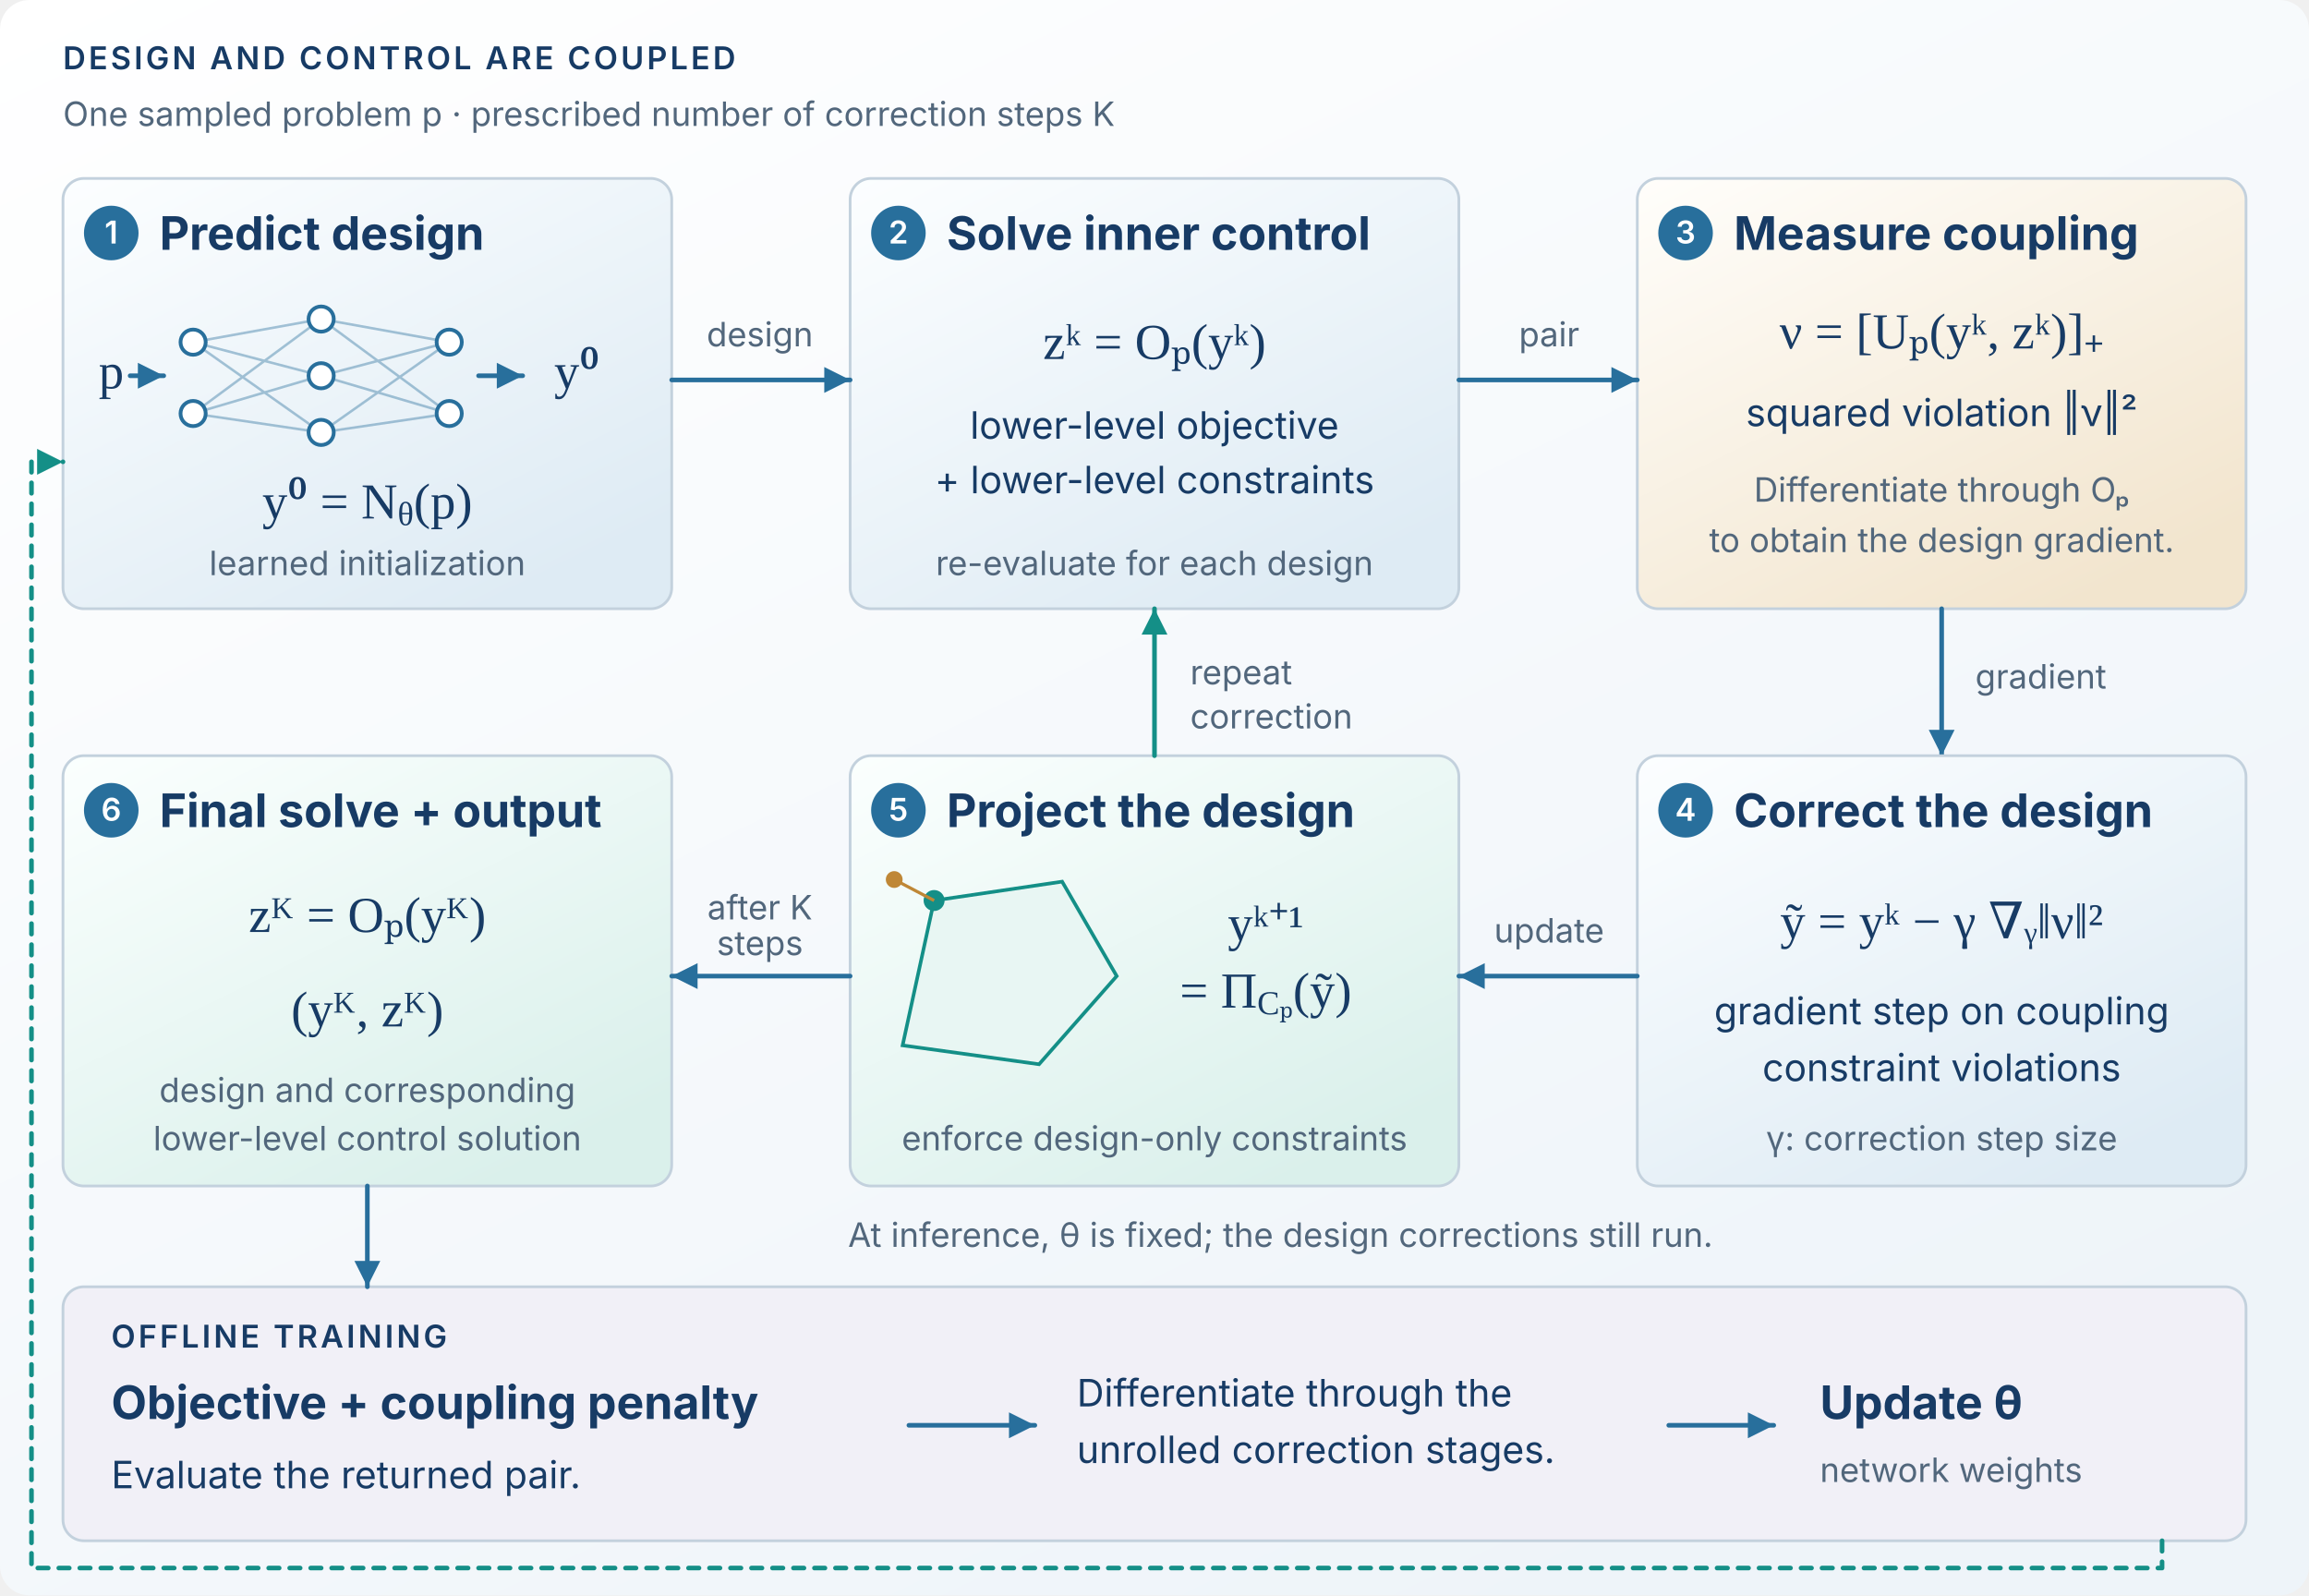
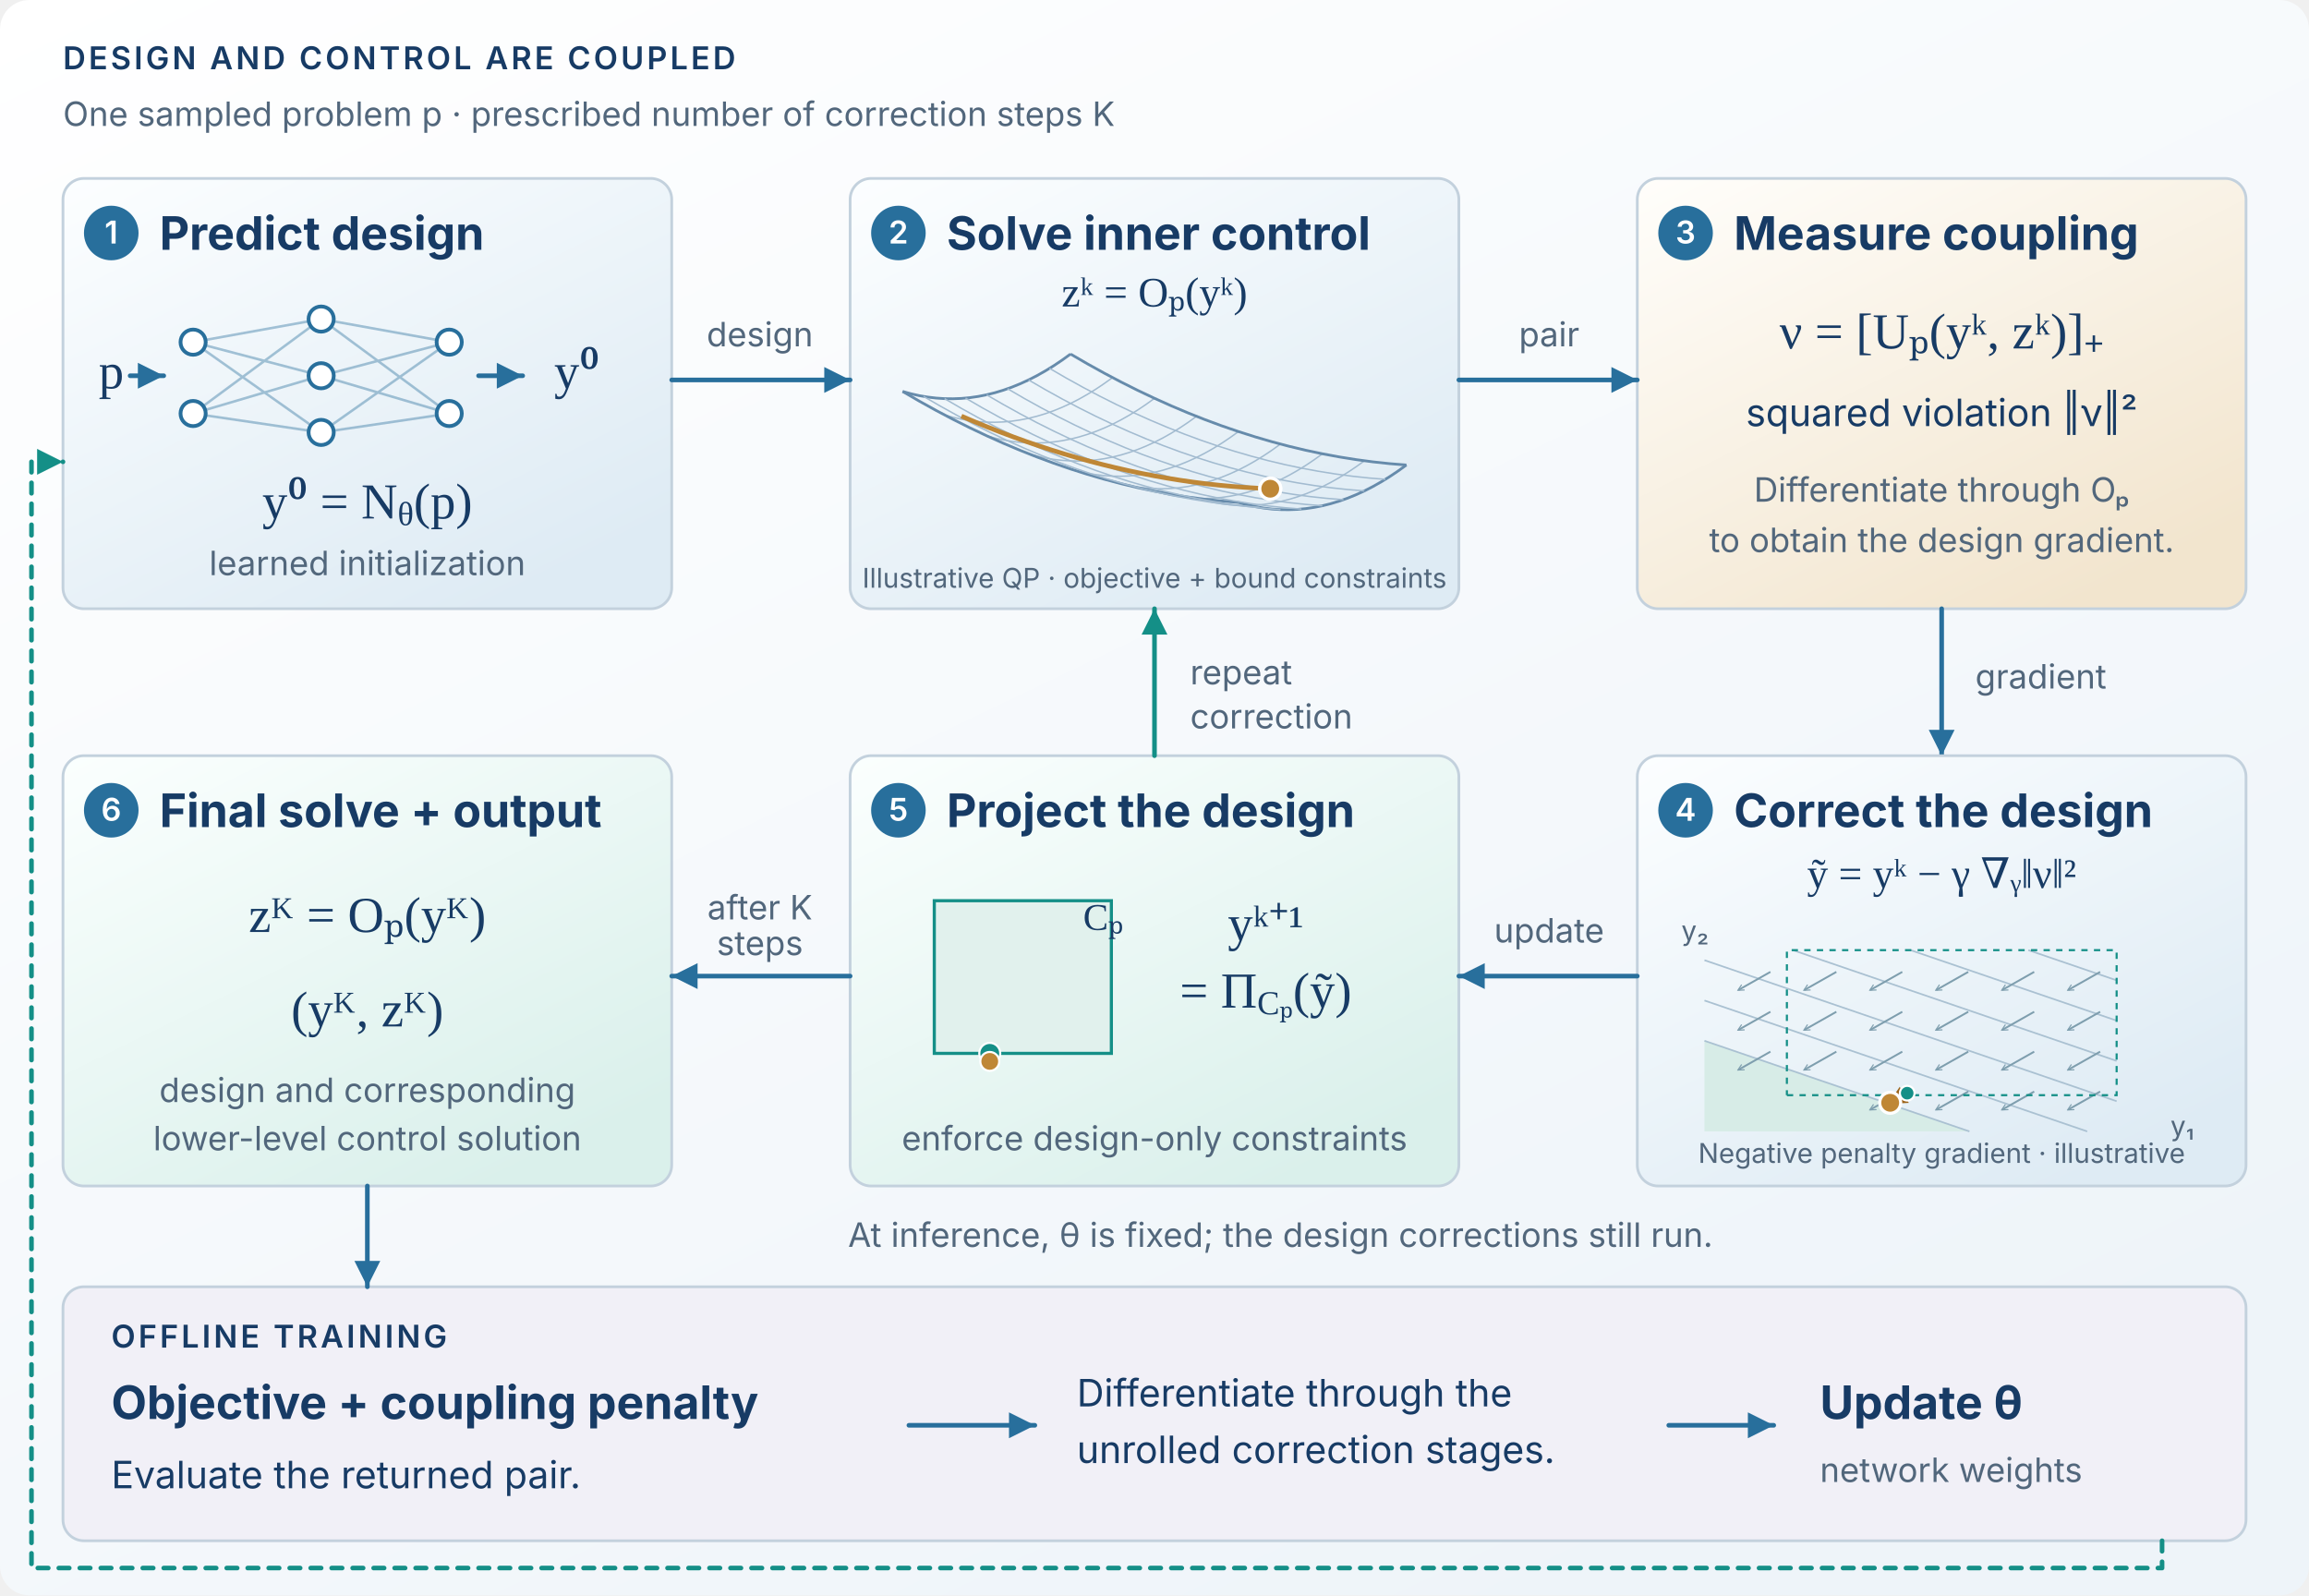
<svg xmlns="http://www.w3.org/2000/svg" viewBox="0 0 1100 760" role="img" aria-labelledby="method-title method-desc">
  <defs>
    <linearGradient id="paper" x2=".7" y2="1">
      <stop stop-color="#FFFFFF" />
      <stop offset="1" stop-color="#EEF4F9" />
    </linearGradient>
    <linearGradient id="blue" x2=".7" y2="1">
      <stop stop-color="#FCFEFF" />
      <stop offset="1" stop-color="#DEEBF4" />
    </linearGradient>
    <linearGradient id="teal" x2=".7" y2="1">
      <stop stop-color="#FBFFFE" />
      <stop offset="1" stop-color="#DAF0EB" />
    </linearGradient>
    <linearGradient id="amber" x2=".7" y2="1">
      <stop stop-color="#FFFEFB" />
      <stop offset="1" stop-color="#F2E5CE" />
    </linearGradient>
    <marker id="arrow" viewBox="0 0 10 10" refX="9" refY="5" markerWidth="7" markerHeight="7" orient="auto">
      <path d="M1 1L9 5L1 9Z" fill="#286F9C" />
    </marker>
    <marker id="return-arrow" viewBox="0 0 10 10" refX="9" refY="5" markerWidth="7" markerHeight="7" orient="auto">
      <path d="M1 1L9 5L1 9Z" fill="#148F87" />
+     </marker>
+     <marker id="field-arrow" viewBox="0 0 10 10" refX="8" refY="5" markerWidth="4" markerHeight="4" orient="auto">
+       <path d="M1 1L9 5L1 9" fill="none" stroke="#7E9EAE" stroke-width="1.5" />
+     </marker>
+     <marker id="gradient-arrow" viewBox="0 0 10 10" refX="8" refY="5" markerWidth="5" markerHeight="5" orient="auto">
+       <path d="M1 1L9 5L1 9Z" fill="#9C6319" />
    </marker>
    <style>text{font-family:Inter,Arial,sans-serif;fill:#173B65}.title{font-size:22px;font-weight:650}.label{font-size:18px}.formula{font-family:Georgia,'Times New Roman',serif;font-size:24px}.small{font-size:16px;fill:#52677C}.kicker{font-size:15px;font-weight:600;letter-spacing:1.4px}.box{stroke:#C3D1DD;stroke-width:1.3}.wire{fill:none;stroke:#286F9C;stroke-width:2.2;stroke-linecap:round;stroke-linejoin:round;marker-end:url(#arrow)}.loop{stroke:#148F87;marker-end:url(#return-arrow)}.step.active .box{stroke:#148F87;stroke-width:3.5}.step.active .number{fill:#0B716B}.number{fill:#286F9C}.numtext{fill:#FFFFFF;font-size:15px;font-weight:600}.net{stroke:#286F9C;stroke-width:1.2;opacity:.4}.neuron{fill:#FFFFFF;stroke:#286F9C;stroke-width:1.8}</style>
  </defs>
  <rect width="1100" height="760" rx="14" fill="url(#paper)" />
  <text x="30" y="33" class="kicker">DESIGN AND CONTROL ARE COUPLED</text>
  <text x="30" y="60" class="small">One sampled problem p · prescribed number of correction steps K</text>
  <g class="step" id="method-predict" data-step="predict">
    <rect class="box" x="30" y="85" width="290" height="205" rx="10" fill="url(#blue)" />
    <circle class="number" cx="53" cy="111" r="13" />
    <text class="numtext" x="53" y="116" text-anchor="middle">1</text>
    <text class="title" x="76" y="119">Predict design</text>
    <g class="net">
      <path d="M92 163L153 152M92 163L153 179M92 163L153 206M92 197L153 152M92 197L153 179M92 197L153 206M153 152L214 163M153 152L214 197M153 179L214 163M153 179L214 197M153 206L214 163M153 206L214 197" />
    </g>
    <g class="neuron">
      <circle cx="92" cy="163" r="6" />
      <circle cx="92" cy="197" r="6" />
      <circle cx="153" cy="152" r="6" />
      <circle cx="153" cy="179" r="6" />
      <circle cx="153" cy="206" r="6" />
      <circle cx="214" cy="163" r="6" />
      <circle cx="214" cy="197" r="6" />
    </g>
    <text class="formula" x="47" y="185">p</text>
    <path class="wire" d="M62 179H78" />
    <path class="wire" d="M228 179H249" />
    <text class="formula" x="264" y="185">y⁰</text>
    <text class="formula" x="175" y="247" text-anchor="middle">y⁰ = N<tspan font-size="16" baseline-shift="sub">θ</tspan>(p)</text>
    <text class="small" x="175" y="274" text-anchor="middle">learned initialization</text>
  </g>
  <g class="step" id="method-lower" data-step="lower">
    <rect class="box" x="405" y="85" width="290" height="205" rx="10" fill="url(#blue)" />
    <circle class="number" cx="428" cy="111" r="13" />
    <text class="numtext" x="428" y="116" text-anchor="middle">2</text>
    <text class="title" x="451" y="119">Solve inner control</text>
-     <text class="formula" x="550" y="171" text-anchor="middle">zᵏ = Oₚ(yᵏ)</text>
-     <text class="label" x="550" y="209" text-anchor="middle">lower-level objective</text>
-     <text class="label" x="550" y="235" text-anchor="middle">+ lower-level constraints</text>
-     <text class="small" x="550" y="274" text-anchor="middle">re-evaluate for each design</text>
+     <text class="formula" x="550" y="146" style="font-size:20px" text-anchor="middle">zᵏ = Oₚ(yᵏ)</text>
+     <g id="qp-mesh">
+       <path d="M430 186.49 L434 187.59 L438 188.49 L442 189.17 L446 189.64 L450 189.91 L454 189.96 L458 189.81 L462 189.44 L466 188.86 L470 188.08 L474 187.08 L478 185.87 L482 184.46 L486 182.83 L490 181 L494 178.95 L498 176.69 L502 174.23 L506 171.55 L510 168.66" fill="none" stroke="#668BAB" stroke-width="1.3" />
+       <path d="M450 197.69 L454 198.79 L458 199.69 L462 200.37 L466 200.85 L470 201.11 L474 201.16 L478 201.01 L482 200.64 L486 200.06 L490 199.28 L494 198.28 L498 197.08 L502 195.66 L506 194.03 L510 192.2 L514 190.15 L518 187.89 L522 185.43 L526 182.75 L530 179.87" fill="none" stroke="#A2BBD0" stroke-width="0.7" />
+       <path d="M470 207.58 L474 208.68 L478 209.58 L482 210.26 L486 210.73 L490 211 L494 211.05 L498 210.9 L502 210.53 L506 209.95 L510 209.17 L514 208.17 L518 206.96 L522 205.55 L526 203.92 L530 202.09 L534 200.04 L538 197.78 L542 195.32 L546 192.64 L550 189.75" fill="none" stroke="#A2BBD0" stroke-width="0.7" />
+       <path d="M490 216.16 L494 217.26 L498 218.15 L502 218.84 L506 219.31 L510 219.57 L514 219.63 L518 219.47 L522 219.11 L526 218.53 L530 217.74 L534 216.75 L538 215.54 L542 214.12 L546 212.5 L550 210.66 L554 208.62 L558 206.36 L562 203.89 L566 201.22 L570 198.33" fill="none" stroke="#A2BBD0" stroke-width="0.7" />
+       <path d="M510 223.42 L514 224.52 L518 225.42 L522 226.1 L526 226.57 L530 226.84 L534 226.89 L538 226.74 L542 226.37 L546 225.79 L550 225.01 L554 224.01 L558 222.8 L562 221.39 L566 219.76 L570 217.93 L574 215.88 L578 213.62 L582 211.16 L586 208.48 L590 205.59" fill="none" stroke="#A2BBD0" stroke-width="0.7" />
+       <path d="M530 229.37 L534 230.48 L538 231.37 L542 232.05 L546 232.53 L550 232.79 L554 232.84 L558 232.69 L562 232.32 L566 231.74 L570 230.96 L574 229.96 L578 228.76 L582 227.34 L586 225.71 L590 223.88 L594 221.83 L598 219.57 L602 217.11 L606 214.43 L610 211.55" fill="none" stroke="#A2BBD0" stroke-width="0.7" />
+       <path d="M550 234.01 L554 235.11 L558 236.01 L562 236.69 L566 237.17 L570 237.43 L574 237.48 L578 237.33 L582 236.96 L586 236.38 L590 235.6 L594 234.6 L598 233.39 L602 231.98 L606 230.35 L610 228.52 L614 226.47 L618 224.21 L622 221.75 L626 219.07 L630 216.18" fill="none" stroke="#A2BBD0" stroke-width="0.7" />
+       <path d="M570 237.34 L574 238.44 L578 239.33 L582 240.02 L586 240.49 L590 240.76 L594 240.81 L598 240.65 L602 240.29 L606 239.71 L610 238.92 L614 237.93 L618 236.72 L622 235.3 L626 233.68 L630 231.84 L634 229.8 L638 227.54 L642 225.07 L646 222.4 L650 219.51" fill="none" stroke="#A2BBD0" stroke-width="0.7" />
+       <path d="M590 239.35 L594 240.45 L598 241.35 L602 242.03 L606 242.51 L610 242.77 L614 242.82 L618 242.67 L622 242.3 L626 241.72 L630 240.94 L634 239.94 L638 238.73 L642 237.32 L646 235.69 L650 233.86 L654 231.81 L658 229.55 L662 227.09 L666 224.41 L670 221.52" fill="none" stroke="#668BAB" stroke-width="1.3" />
+       <path d="M430 186.49 L438 191.13 L446 195.56 L454 199.77 L462 203.78 L470 207.58 L478 211.17 L486 214.55 L494 217.71 L502 220.67 L510 223.42 L518 225.96 L526 228.29 L534 230.4 L542 232.31 L550 234.01 L558 235.5 L566 236.78 L574 237.84 L582 238.7 L590 239.35" fill="none" stroke="#668BAB" stroke-width="1.3" />
+       <path d="M440 188.86 L448 193.49 L456 197.92 L464 202.14 L472 206.15 L480 209.95 L488 213.53 L496 216.91 L504 220.08 L512 223.04 L520 225.79 L528 228.32 L536 230.65 L544 232.77 L552 234.68 L560 236.38 L568 237.86 L576 239.14 L584 240.21 L592 241.07 L600 241.72" fill="none" stroke="#A2BBD0" stroke-width="0.7" />
+       <path d="M450 189.91 L458 194.55 L466 198.97 L474 203.19 L482 207.2 L490 211 L498 214.59 L506 217.96 L514 221.13 L522 224.09 L530 226.84 L538 229.38 L546 231.7 L554 233.82 L562 235.73 L570 237.43 L578 238.92 L586 240.19 L594 241.26 L602 242.12 L610 242.77" fill="none" stroke="#A2BBD0" stroke-width="0.7" />
+       <path d="M460 189.65 L468 194.29 L476 198.71 L484 202.93 L492 206.94 L500 210.74 L508 214.33 L516 217.71 L524 220.87 L532 223.83 L540 226.58 L548 229.12 L556 231.45 L564 233.56 L572 235.47 L580 237.17 L588 238.66 L596 239.94 L604 241 L612 241.86 L620 242.51" fill="none" stroke="#A2BBD0" stroke-width="0.7" />
+       <path d="M470 188.08 L478 192.71 L486 197.14 L494 201.36 L502 205.37 L510 209.17 L518 212.76 L526 216.13 L534 219.3 L542 222.26 L550 225.01 L558 227.55 L566 229.87 L574 231.99 L582 233.9 L590 235.6 L598 237.09 L606 238.36 L614 239.43 L622 240.29 L630 240.94" fill="none" stroke="#A2BBD0" stroke-width="0.7" />
+       <path d="M480 185.19 L488 189.83 L496 194.26 L504 198.48 L512 202.48 L520 206.28 L528 209.87 L536 213.25 L544 216.42 L552 219.37 L560 222.12 L568 224.66 L576 226.99 L584 229.11 L592 231.01 L600 232.71 L608 234.2 L616 235.48 L624 236.55 L632 237.4 L640 238.05" fill="none" stroke="#A2BBD0" stroke-width="0.7" />
+       <path d="M490 181 L498 185.63 L506 190.06 L514 194.28 L522 198.29 L530 202.09 L538 205.67 L546 209.05 L554 212.22 L562 215.18 L570 217.93 L578 220.46 L586 222.79 L594 224.91 L602 226.82 L610 228.52 L618 230 L626 231.28 L634 232.35 L642 233.21 L650 233.86" fill="none" stroke="#A2BBD0" stroke-width="0.7" />
+       <path d="M500 175.49 L508 180.12 L516 184.55 L524 188.77 L532 192.78 L540 196.58 L548 200.16 L556 203.54 L564 206.71 L572 209.67 L580 212.42 L588 214.95 L596 217.28 L604 219.4 L612 221.31 L620 223.01 L628 224.49 L636 225.77 L644 226.84 L652 227.7 L660 228.35" fill="none" stroke="#A2BBD0" stroke-width="0.7" />
+       <path d="M510 168.66 L518 173.3 L526 177.73 L534 181.95 L542 185.96 L550 189.75 L558 193.34 L566 196.72 L574 199.89 L582 202.85 L590 205.59 L598 208.13 L606 210.46 L614 212.58 L622 214.49 L630 216.18 L638 217.67 L646 218.95 L654 220.02 L662 220.88 L670 221.52" fill="none" stroke="#668BAB" stroke-width="1.3" />
+     </g>
+     <path id="qp-trail" d="M458 198.24 L464.13 200.85 L470.26 203.35 L476.39 205.76 L482.52 208.06 L488.65 210.27 L494.78 212.37 L500.92 214.37 L507.05 216.27 L513.18 218.06 L519.31 219.76 L525.44 221.35 L531.57 222.84 L537.7 224.23 L543.83 225.52 L549.96 226.71 L556.09 227.79 L562.22 228.78 L568.35 229.66 L574.48 230.44 L580.61 231.12 L586.75 231.69 L592.88 232.17 L599.01 232.54 L605.14 232.82" fill="none" stroke="#BF8736" stroke-width="2.2" />
+     <circle id="qp-target" cx="605.14" cy="232.82" r="5" fill="#148F87" stroke="#fff" stroke-width="1.5" />
+     <circle id="qp-dot" cx="605.14" cy="232.82" r="5" fill="#BF8736" stroke="#fff" stroke-width="1.5" />
+     <text x="550" y="280" class="small" style="font-size:13px" text-anchor="middle">Illustrative QP · objective + bound constraints</text>
  </g>
  <g class="step" id="method-coupling" data-step="coupling">
    <rect class="box" x="780" y="85" width="290" height="205" rx="10" fill="url(#amber)" />
    <circle class="number" cx="803" cy="111" r="13" />
    <text class="numtext" x="803" y="116" text-anchor="middle">3</text>
    <text class="title" x="826" y="119">Measure coupling</text>
    <text class="formula" x="925" y="166" text-anchor="middle">ν = [Uₚ(yᵏ, zᵏ)]₊</text>
    <text class="label" x="925" y="203" text-anchor="middle">squared violation ‖ν‖²</text>
    <text class="small" x="925" y="239" text-anchor="middle">Differentiate through Oₚ</text>
    <text class="small" x="925" y="263" text-anchor="middle">to obtain the design gradient.</text>
  </g>
  <path class="wire" d="M320 181H405" />
  <text class="small" x="362" y="165" text-anchor="middle">design</text>
  <path class="wire" d="M695 181H780" />
  <text class="small" x="738" y="165" text-anchor="middle">pair</text>
  <path class="wire" d="M925 290V360" />
  <text class="small" x="941" y="328">gradient</text>
  <g class="step" id="method-update" data-step="update">
    <rect class="box" x="780" y="360" width="290" height="205" rx="10" fill="url(#blue)" />
    <circle class="number" cx="803" cy="386" r="13" />
    <text class="numtext" x="803" y="391" text-anchor="middle">4</text>
    <text class="title" x="826" y="394">Correct the design</text>
-     <text class="formula" x="925" y="447" text-anchor="middle">ỹ = yᵏ − γ ∇ᵧ‖ν‖²</text>
-     <text class="label" x="925" y="488" text-anchor="middle">gradient step on coupling</text>
-     <text class="label" x="925" y="515" text-anchor="middle">constraint violations</text>
-     <text class="small" x="925" y="548" text-anchor="middle">γ: correction step size</text>
+     <text class="formula" x="925" y="423" style="font-size:20px" text-anchor="middle">ỹ = yᵏ − γ ∇ᵧ‖ν‖²</text>
+     <g id="outer-field">
+       <path d="M812 539 L938.23 539 L812 495.82 L812 539Z" fill="#D7ECE7" />
+       <path d="M812 495.82 L938.23 539" fill="none" stroke="#AAC1D2" stroke-width=".8" />
+       <path d="M812 476.63 L994.34 539" fill="none" stroke="#AAC1D2" stroke-width=".8" />
+       <path d="M812 457.43 L1008.36 524.61" fill="none" stroke="#AAC1D2" stroke-width=".8" />
+       <path d="M1008.36 505.41 L854.08 452.64" fill="none" stroke="#AAC1D2" stroke-width=".8" />
+       <path d="M1008.36 486.22 L910.18 452.64" fill="none" stroke="#AAC1D2" stroke-width=".8" />
+       <path d="M1008.36 467.03 L966.29 452.64" fill="none" stroke="#AAC1D2" stroke-width=".8" />
+       <path d="M843.42 501 L828.23 509.59" fill="none" stroke="#7E9EAE" stroke-width=".9" marker-end="url(#field-arrow)" />
+       <path d="M843.42 482 L828.23 490.59" fill="none" stroke="#7E9EAE" stroke-width=".9" marker-end="url(#field-arrow)" />
+       <path d="M843.42 463 L828.23 471.59" fill="none" stroke="#7E9EAE" stroke-width=".9" marker-end="url(#field-arrow)" />
+       <path d="M874.84 501 L859.65 509.59" fill="none" stroke="#7E9EAE" stroke-width=".9" marker-end="url(#field-arrow)" />
+       <path d="M874.84 482 L859.65 490.59" fill="none" stroke="#7E9EAE" stroke-width=".9" marker-end="url(#field-arrow)" />
+       <path d="M874.84 463 L859.65 471.59" fill="none" stroke="#7E9EAE" stroke-width=".9" marker-end="url(#field-arrow)" />
+       <path d="M906.25 520 L891.06 528.59" fill="none" stroke="#7E9EAE" stroke-width=".9" marker-end="url(#field-arrow)" />
+       <path d="M906.25 501 L891.06 509.59" fill="none" stroke="#7E9EAE" stroke-width=".9" marker-end="url(#field-arrow)" />
+       <path d="M906.25 482 L891.06 490.59" fill="none" stroke="#7E9EAE" stroke-width=".9" marker-end="url(#field-arrow)" />
+       <path d="M906.25 463 L891.06 471.59" fill="none" stroke="#7E9EAE" stroke-width=".9" marker-end="url(#field-arrow)" />
+       <path d="M937.67 520 L922.48 528.59" fill="none" stroke="#7E9EAE" stroke-width=".9" marker-end="url(#field-arrow)" />
+       <path d="M937.67 501 L922.48 509.59" fill="none" stroke="#7E9EAE" stroke-width=".9" marker-end="url(#field-arrow)" />
+       <path d="M937.67 482 L922.48 490.59" fill="none" stroke="#7E9EAE" stroke-width=".9" marker-end="url(#field-arrow)" />
+       <path d="M937.67 463 L922.48 471.59" fill="none" stroke="#7E9EAE" stroke-width=".9" marker-end="url(#field-arrow)" />
+       <path d="M969.09 520 L953.9 528.59" fill="none" stroke="#7E9EAE" stroke-width=".9" marker-end="url(#field-arrow)" />
+       <path d="M969.09 501 L953.9 509.59" fill="none" stroke="#7E9EAE" stroke-width=".9" marker-end="url(#field-arrow)" />
+       <path d="M969.09 482 L953.9 490.59" fill="none" stroke="#7E9EAE" stroke-width=".9" marker-end="url(#field-arrow)" />
+       <path d="M969.09 463 L953.9 471.59" fill="none" stroke="#7E9EAE" stroke-width=".9" marker-end="url(#field-arrow)" />
+       <path d="M1000.51 520 L985.32 528.59" fill="none" stroke="#7E9EAE" stroke-width=".9" marker-end="url(#field-arrow)" />
+       <path d="M1000.51 501 L985.32 509.59" fill="none" stroke="#7E9EAE" stroke-width=".9" marker-end="url(#field-arrow)" />
+       <path d="M1000.51 482 L985.32 490.59" fill="none" stroke="#7E9EAE" stroke-width=".9" marker-end="url(#field-arrow)" />
+       <path d="M1000.51 463 L985.32 471.59" fill="none" stroke="#7E9EAE" stroke-width=".9" marker-end="url(#field-arrow)" />
+       <path d="M851.27 521.73 L1008.36 521.73 L1008.36 452.64 L851.27 452.64 L851.27 521.73" fill="none" stroke="#148F87" stroke-width="1" stroke-dasharray="3 3" />
+     </g>
+     <path id="outer-history" d="" fill="none" stroke="#286F9C" stroke-width="1.7" opacity=".65" />
+     <path id="gradient-vector" d="M908.58 520.78 L900.48 525.36" fill="none" stroke="#9C6319" stroke-width="2.2" marker-end="url(#gradient-arrow)" />
+     <path id="outer-trail" d="M908.58 520.78 L900.48 525.36" fill="none" stroke="#BF8736" stroke-width="2.6" />
+     <circle id="outer-start" cx="908.58" cy="520.78" r="3.5" fill="#148F87" stroke="#fff" stroke-width="1" />
+     <circle id="outer-dot" cx="900.48" cy="525.36" r="5" fill="#BF8736" stroke="#fff" stroke-width="1.5" />
+     <text x="1034" y="541" class="small" style="font-size:13px">y₁</text>
+     <text x="801" y="448" class="small" style="font-size:13px">y₂</text>
+     <text x="925" y="554" class="small" style="font-size:13px" text-anchor="middle">Negative penalty gradient · illustrative</text>
  </g>
  <g class="step" id="method-project" data-step="project">
    <rect class="box" x="405" y="360" width="290" height="205" rx="10" fill="url(#teal)" />
    <circle class="number" cx="428" cy="386" r="13" />
    <text class="numtext" x="428" y="391" text-anchor="middle">5</text>
    <text class="title" x="451" y="394">Project the design</text>
-     <path d="M430 498L445 429L506 420L532 465L495 507Z" fill="#E8F6F3" stroke="#148F87" stroke-width="1.7" />
-     <circle cx="445" cy="429" r="5" fill="#148F87" />
-     <circle cx="426" cy="419" r="4" fill="#BF8736" />
-     <path d="M426 419L445 429" fill="none" stroke="#BF8736" stroke-width="1.5" />
+     <path d="M445.09 501.82 L529.45 501.82 L529.45 429.09 L445.09 429.09 L445.09 501.82Z" fill="#E1F1ED" stroke="#148F87" stroke-width="1.5" />
+     <text x="516" y="443" class="formula" style="font-size:18px">Cₚ</text>
+     <path id="projection-trail" d="M471.52 505.64 L471.52 501.82" fill="none" stroke="#9C6319" stroke-width="2" />
+     <circle id="projection-target" cx="471.52" cy="501.82" r="5" fill="#148F87" stroke="#fff" stroke-width="1" />
+     <circle id="projection-dot" cx="471.52" cy="505.64" r="4.5" fill="#BF8736" stroke="#fff" stroke-width="1" />
    <text class="formula" x="603" y="448" text-anchor="middle">yᵏ⁺¹</text>
    <text class="formula" x="603" y="480" text-anchor="middle">= Π<tspan font-size="16" baseline-shift="sub">Cₚ</tspan>(ỹ)</text>
    <text class="small" x="550" y="548" text-anchor="middle">enforce design-only constraints</text>
  </g>
  <g class="step" id="method-output" data-step="output">
    <rect class="box" x="30" y="360" width="290" height="205" rx="10" fill="url(#teal)" />
    <circle class="number" cx="53" cy="386" r="13" />
    <text class="numtext" x="53" y="391" text-anchor="middle">6</text>
    <text class="title" x="76" y="394">Final solve + output</text>
    <text class="formula" x="175" y="444" text-anchor="middle">zᴷ = Oₚ(yᴷ)</text>
    <text class="formula" x="175" y="489" text-anchor="middle">(yᴷ, zᴷ)</text>
    <text class="small" x="175" y="525" text-anchor="middle">design and corresponding</text>
    <text class="small" x="175" y="548" text-anchor="middle">lower-level control solution</text>
  </g>
  <path class="wire" d="M780 465H695" />
  <text class="small" x="738" y="449" text-anchor="middle">update</text>
  <path class="wire" d="M405 465H320" />
  <text class="small" x="362" y="438" text-anchor="middle">after K</text>
  <text class="small" x="362" y="455" text-anchor="middle">steps</text>
  <path class="wire loop" d="M550 360V290" />
  <text class="small" x="567" y="326">repeat</text>
  <text class="small" x="567" y="347">correction</text>
  <g class="step" id="method-training" data-step="training">
    <rect class="box" x="30" y="613" width="1040" height="121" rx="10" fill="#F1F0F7" />
    <text class="kicker" x="53" y="642">OFFLINE TRAINING</text>
    <text class="title" x="53" y="676">Objective + coupling penalty</text>
    <text class="label" x="53" y="709">Evaluate the returned pair.</text>
    <path class="wire" d="M433 679H493" />
    <text class="label" x="513" y="670">Differentiate through the</text>
    <text class="label" x="513" y="697">unrolled correction stages.</text>
    <path class="wire" d="M795 679H845" />
    <text class="title" x="867" y="676">Update θ</text>
    <text class="small" x="867" y="706">network weights</text>
  </g>
  <path class="wire" d="M175 565V613" />
  <text class="small" x="404" y="594">At inference, θ is fixed; the design corrections still run.</text>
  <path class="wire loop" stroke-dasharray="5 5" d="M1030 734V747H15V220H30" />
</svg>
